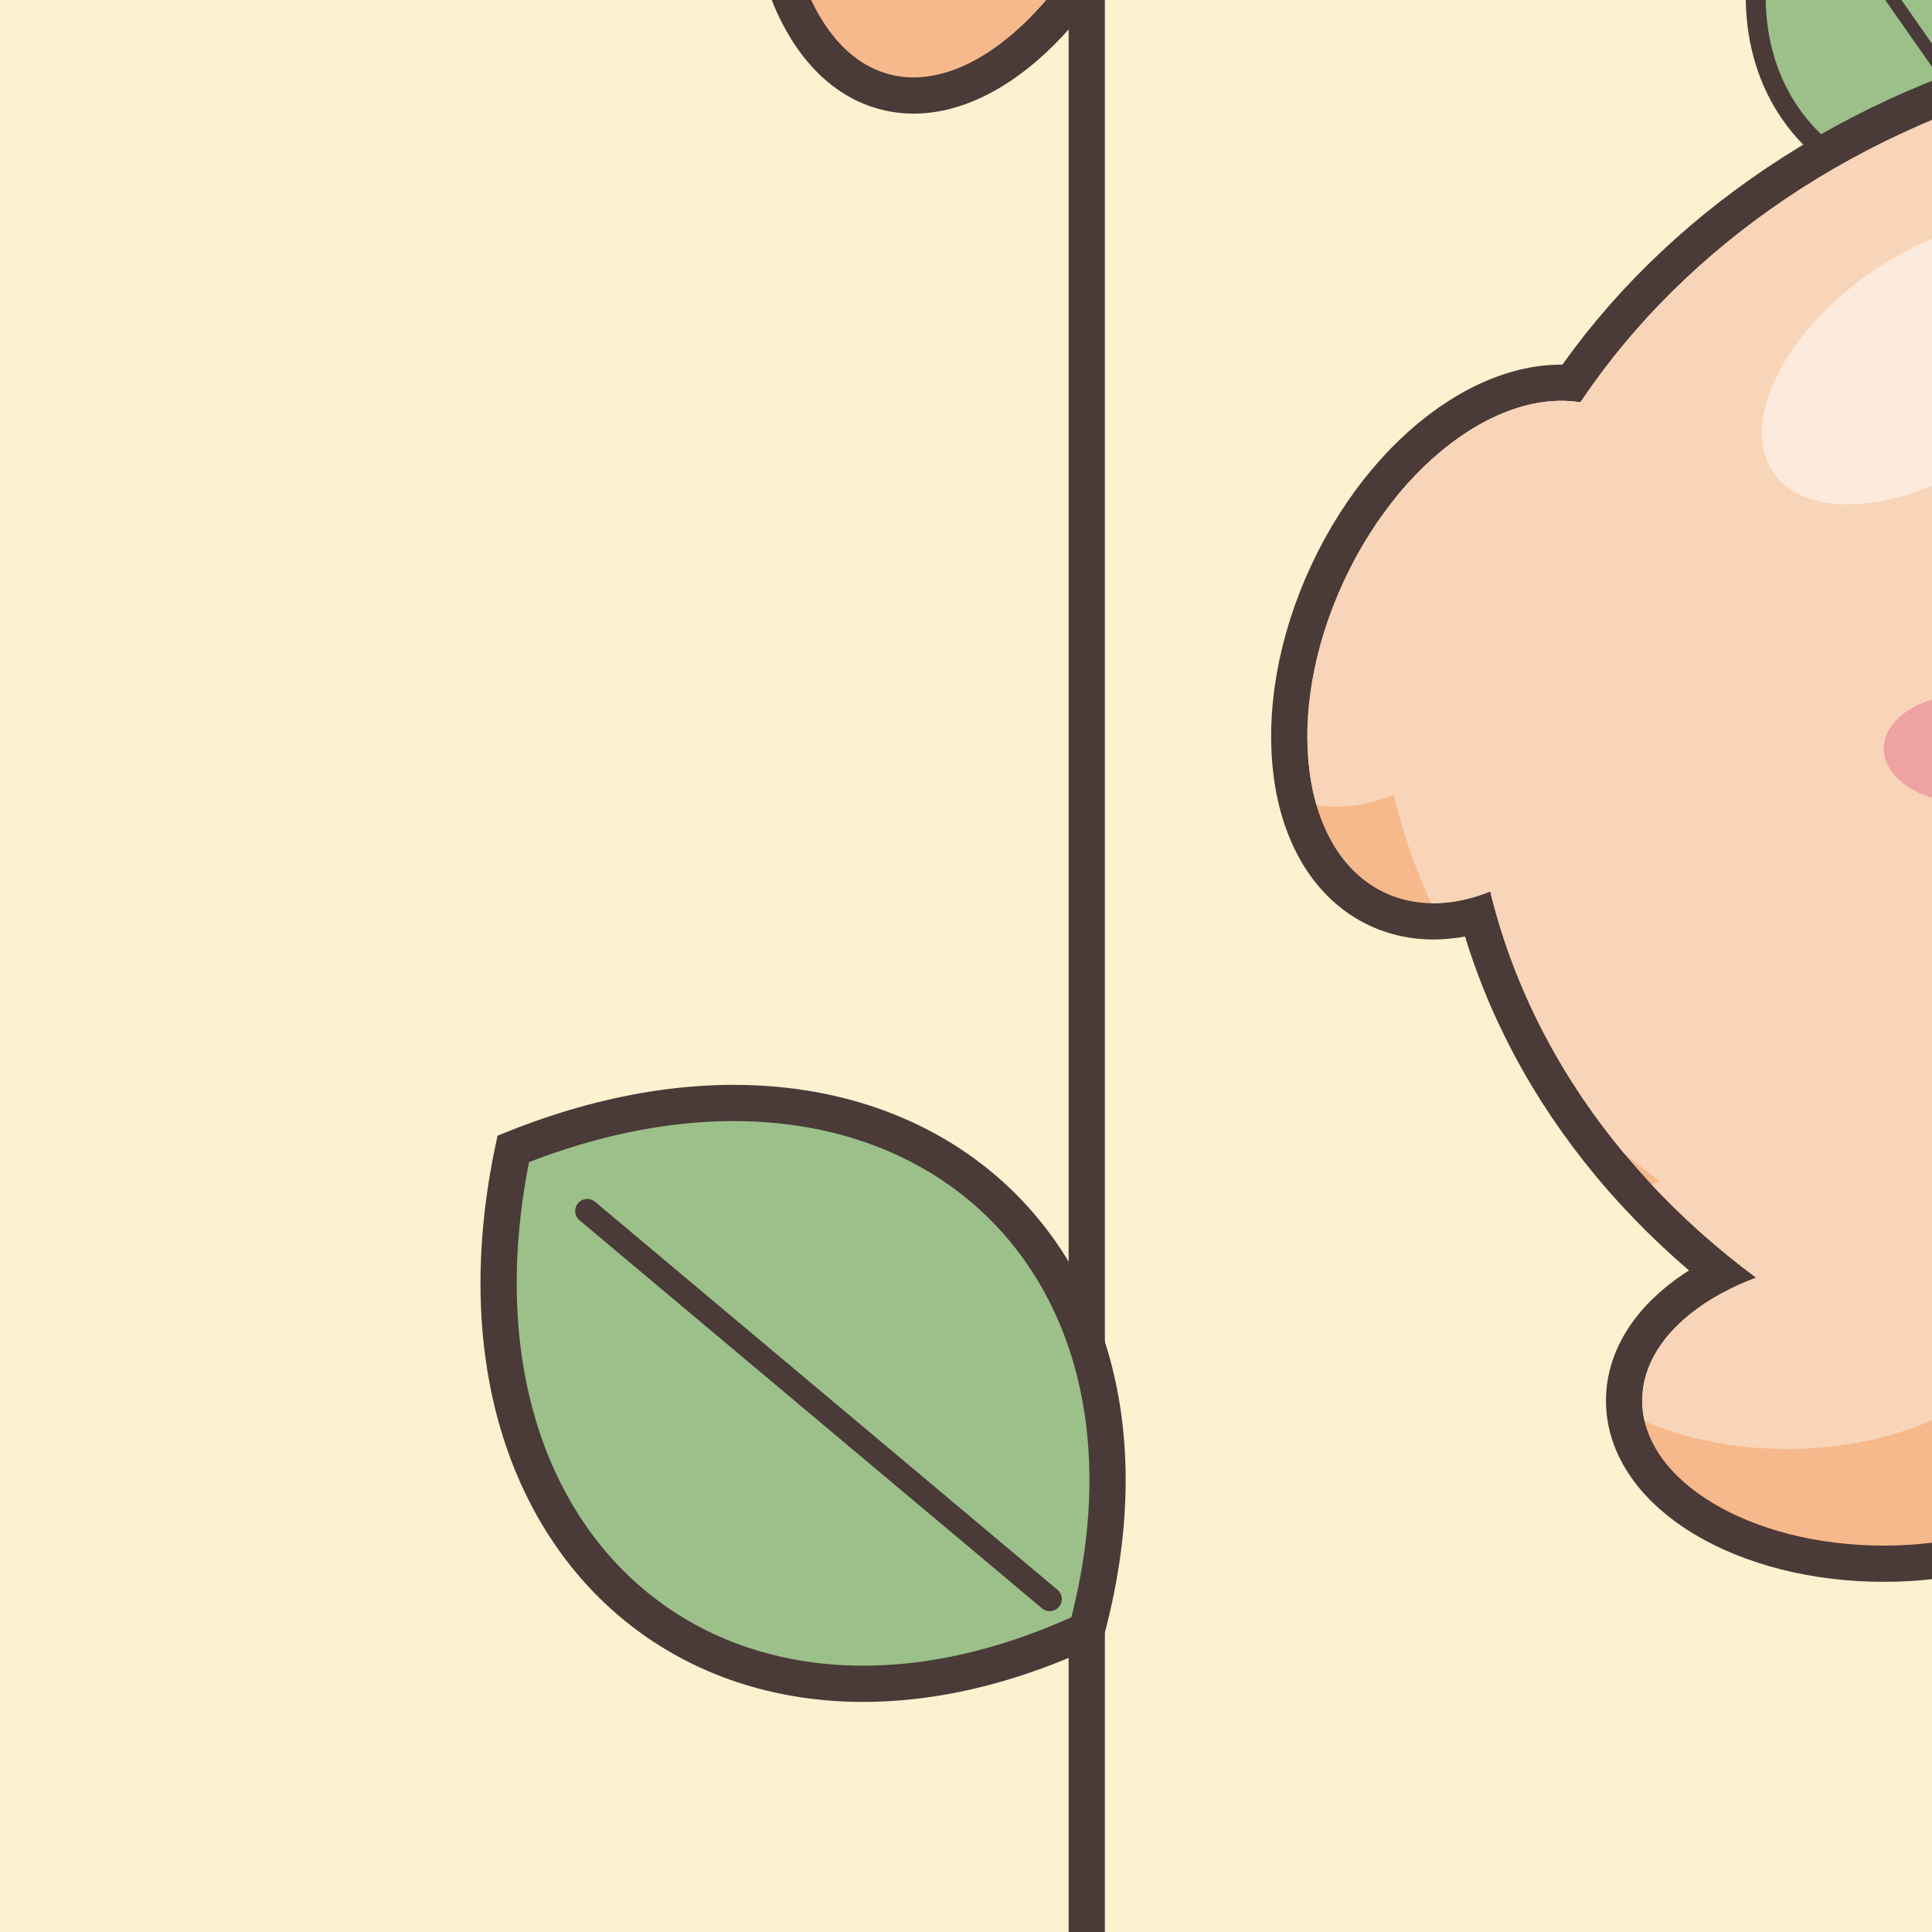
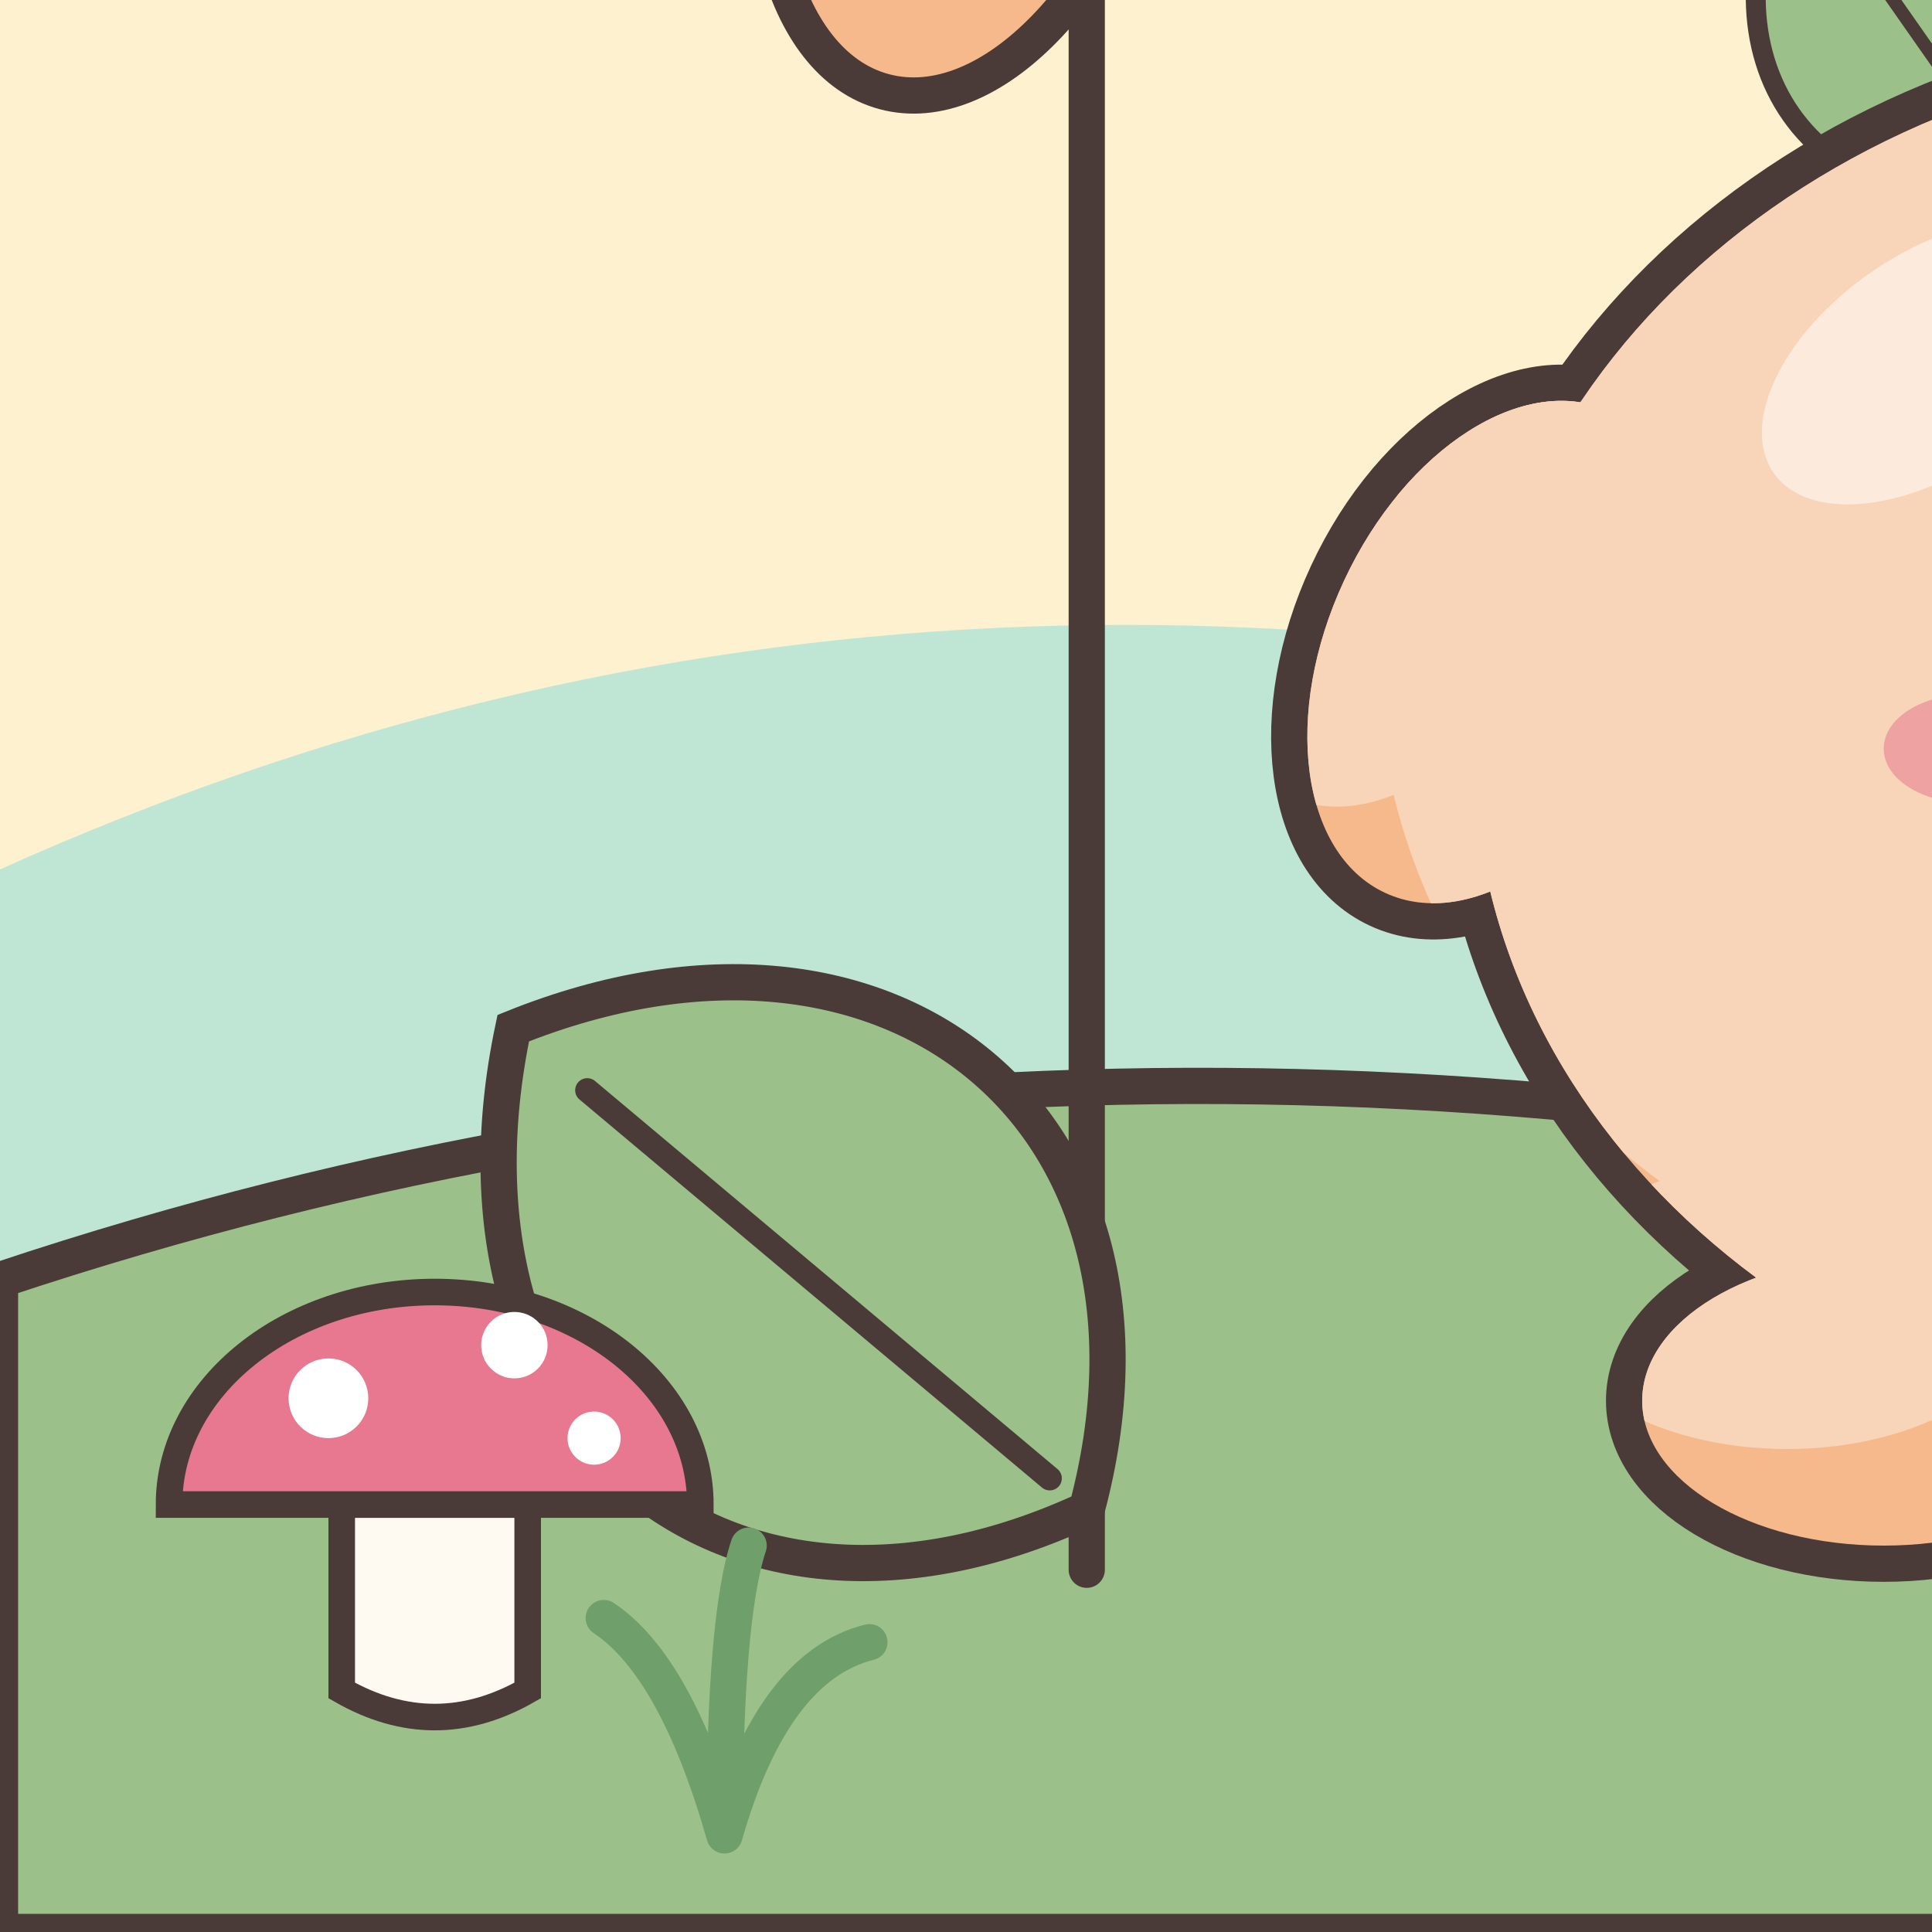
<svg xmlns="http://www.w3.org/2000/svg" width="160" height="160" viewBox="0 160 160 160">
  <rect width="320" height="320" fill="#fdf1cf" />
-   <path d="M90 150V320" fill="none" stroke="#4a3a38" stroke-width="3" stroke-linecap="round" stroke-linejoin="round" />
-   <g transform="translate(90 295) rotate(-140) scale(1)">
+   <g transform="translate(225 52) scale(0.6)">
+     <path transform="translate(-30 -80)" d="M30 80Q14 50 48 48Q58 18 88 36Q118 30 124 58Q148 74 122 82H46Q32 86 30 80Z" fill="#fffaf1" stroke="#4a3a38" stroke-width="3" />
+   </g>
+   <path d="M0 232Q80 196 170 224T320 210V320H0Z" fill="#bfe6d4" />
+   <path d="M0 266Q90 236 190 262T320 256V320H0Z" fill="#9cc08a" stroke="#4a3a38" stroke-width="3" />
+   <path d="M90 150V290" fill="none" stroke="#4a3a38" stroke-width="3" stroke-linecap="round" stroke-linejoin="round" />
+   <g transform="translate(90 285) rotate(-140) scale(1)">
    <path d="M0 0C14-30 46-30 62 0C46 30 14 30 0 0Z" fill="#9cc08a" stroke="#4a3a38" stroke-width="3" />
    <path d="M4 0H54" fill="none" stroke="#4a3a38" stroke-width="2" stroke-linecap="round" stroke-linejoin="round" />
  </g>
  <ellipse cx="90" cy="69" rx="16.2" ry="28.8" fill="#f6b98c" stroke="#4a3a38" stroke-width="3" transform="rotate(15 90 105)" />
  <ellipse cx="90" cy="69" rx="16.2" ry="28.8" fill="#f6b98c" stroke="#4a3a38" stroke-width="3" transform="rotate(75 90 105)" />
  <ellipse cx="90" cy="69" rx="16.2" ry="28.8" fill="#f6b98c" stroke="#4a3a38" stroke-width="3" transform="rotate(135 90 105)" />
  <ellipse cx="90" cy="69" rx="16.2" ry="28.8" fill="#f6b98c" stroke="#4a3a38" stroke-width="3" transform="rotate(195 90 105)" />
  <ellipse cx="90" cy="69" rx="16.2" ry="28.8" fill="#f6b98c" stroke="#4a3a38" stroke-width="3" transform="rotate(255 90 105)" />
  <ellipse cx="90" cy="69" rx="16.2" ry="28.8" fill="#f6b98c" stroke="#4a3a38" stroke-width="3" transform="rotate(315 90 105)" />
  <circle cx="90" cy="105" r="14" fill="#fbe08a" stroke="#4a3a38" stroke-width="3" />
-   <circle cx="40" cy="40" r="7" fill="#f4a9bd" stroke="#4a3a38" stroke-width="3" />
-   <circle cx="270" cy="60" r="9" fill="#fbe08a" stroke="#4a3a38" stroke-width="3" />
+   <g transform="translate(34 52) scale(1.1)">
+     <ellipse cx="-4" cy="-9" rx="6" ry="4" fill="#fff" stroke="#4a3a38" stroke-width="2" transform="rotate(-25 -4 -9)" />
+     <ellipse cx="5" cy="-9" rx="6" ry="4" fill="#fff" stroke="#4a3a38" stroke-width="2" transform="rotate(25 5 -9)" />
+     <ellipse rx="12" ry="8" fill="#fbe08a" stroke="#4a3a38" stroke-width="2" />
+     <path d="M-3 -7V7M4 -7V7" fill="none" stroke="#4a3a38" stroke-width="2.5" stroke-linecap="round" stroke-linejoin="round" />
+     <circle cx="-8" cy="-1" r="1.7" fill="#4a3a38" />
+   </g>
+   <g transform="translate(268 112) scale(1.1)">
+     <ellipse cx="-9" cy="-6" rx="10" ry="8" fill="#f4a9bd" stroke="#4a3a38" stroke-width="2" transform="rotate(-25 -9 -6)" />
+     <ellipse cx="9" cy="-6" rx="10" ry="8" fill="#f4a9bd" stroke="#4a3a38" stroke-width="2" transform="rotate(25 9 -6)" />
+     <ellipse cx="-7" cy="7" rx="7" ry="6" fill="#f6b98c" stroke="#4a3a38" stroke-width="2" />
+     <ellipse cx="7" cy="7" rx="7" ry="6" fill="#f6b98c" stroke="#4a3a38" stroke-width="2" />
+     <path d="M0 -9V10" fill="none" stroke="#4a3a38" stroke-width="3" stroke-linecap="round" stroke-linejoin="round" />
+     <path d="M0 -9Q-4 -17 -8 -17M0 -9Q4 -17 8 -17" fill="none" stroke="#4a3a38" stroke-width="2" stroke-linecap="round" stroke-linejoin="round" />
+   </g>
+   <g transform="translate(36 300) scale(1.1)">
+     <path d="M-7 0V-14H7V0Q0 4 -7 0Z" fill="#fffaf1" stroke="#4a3a38" stroke-width="2" />
+     <path d="M-20 -14A20 16 0 0 1 20 -14Z" fill="#e8788f" stroke="#4a3a38" stroke-width="2" />
+     <circle cx="-8" cy="-22" r="3" fill="#fff" />
+     <circle cx="6" cy="-26" r="2.5" fill="#fff" />
+     <circle cx="12" cy="-19" r="2" fill="#fff" />
+   </g>
+   <path d="M60 312q-4-14-10-18M60 312q0-18 2-24M60 312q4-14 12-16" fill="none" stroke="#6f9f6b" stroke-width="3" stroke-linecap="round" stroke-linejoin="round" />
+   <path d="M300 308q-4-14-10-18M300 308q0-18 2-24M300 308q4-14 12-16" fill="none" stroke="#6f9f6b" stroke-width="3" stroke-linecap="round" stroke-linejoin="round" />
  <g transform="translate(168 176) rotate(-125) scale(0.55)">
    <path d="M0 0C14-30 46-30 62 0C46 30 14 30 0 0Z" fill="#9cc08a" stroke="#4a3a38" stroke-width="3" />
    <path d="M4 0H54" fill="none" stroke="#4a3a38" stroke-width="2" stroke-linecap="round" stroke-linejoin="round" />
  </g>
  <g transform="translate(212 176) rotate(-55) scale(0.55)">
    <path d="M0 0C14-30 46-30 62 0C46 30 14 30 0 0Z" fill="#9cc08a" stroke="#4a3a38" stroke-width="3" />
    <path d="M4 0H54" fill="none" stroke="#4a3a38" stroke-width="2" stroke-linecap="round" stroke-linejoin="round" />
  </g>
  <g stroke="#4a3a38" stroke-width="6" stroke-linejoin="round" fill="#4a3a38">
    <ellipse cx="190" cy="222" rx="68" ry="58" />
    <ellipse cx="156" cy="276" rx="20" ry="12" />
    <ellipse cx="224" cy="276" rx="20" ry="12" />
    <ellipse cx="124" cy="214" rx="14" ry="22" transform="rotate(25 124 214)" />
  </g>
  <clipPath id="pip">
    <ellipse cx="190" cy="222" rx="68" ry="58" />
    <ellipse cx="156" cy="276" rx="20" ry="12" />
    <ellipse cx="224" cy="276" rx="20" ry="12" />
    <ellipse cx="124" cy="214" rx="14" ry="22" transform="rotate(25 124 214)" />
  </clipPath>
  <g clip-path="url(#pip)">
    <rect width="320" height="320" fill="#f6b98c" />
    <g transform="translate(-8 -8)" fill="#f8d5b8">
      <ellipse cx="190" cy="222" rx="68" ry="58" />
      <ellipse cx="156" cy="276" rx="20" ry="12" />
      <ellipse cx="224" cy="276" rx="20" ry="12" />
      <ellipse cx="124" cy="214" rx="14" ry="22" transform="rotate(25 124 214)" />
    </g>
    <ellipse cx="160" cy="190" rx="16" ry="9" fill="#fff" opacity=".5" transform="rotate(-35 160 190)" />
  </g>
  <circle cx="173" cy="212" r="4.5" fill="#4a3a38" />
  <circle cx="174.5" cy="210.5" r="1.35" fill="#fff" />
  <circle cx="207" cy="212" r="4.5" fill="#4a3a38" />
  <circle cx="208.5" cy="210.5" r="1.35" fill="#fff" />
  <ellipse cx="163" cy="222" rx="7" ry="4.5" fill="#e8788f" opacity=".55" />
  <ellipse cx="217" cy="222" rx="7" ry="4.5" fill="#e8788f" opacity=".55" />
  <path d="M182 220Q190 228 198 220" fill="none" stroke="#4a3a38" stroke-width="2.5" stroke-linecap="round" stroke-linejoin="round" />
+   <g transform="translate(284 304) scale(0.9)">
+     <ellipse cx="2" cy="-5" rx="24" ry="6" fill="#f8d5b8" stroke="#4a3a38" stroke-width="2" />
+     <path d="M24 -8V-20M29 -8L34 -18" fill="none" stroke="#4a3a38" stroke-width="2" stroke-linecap="round" stroke-linejoin="round" />
+     <circle cx="-4" cy="-16" r="13" fill="#b9a8e2" stroke="#4a3a38" stroke-width="2" />
+     <path d="M-4 -16a4 4 0 1 1 4 4a8 8 0 1 1-8-8" fill="none" stroke="#4a3a38" stroke-width="2" stroke-linecap="round" stroke-linejoin="round" />
+   </g>
</svg>
